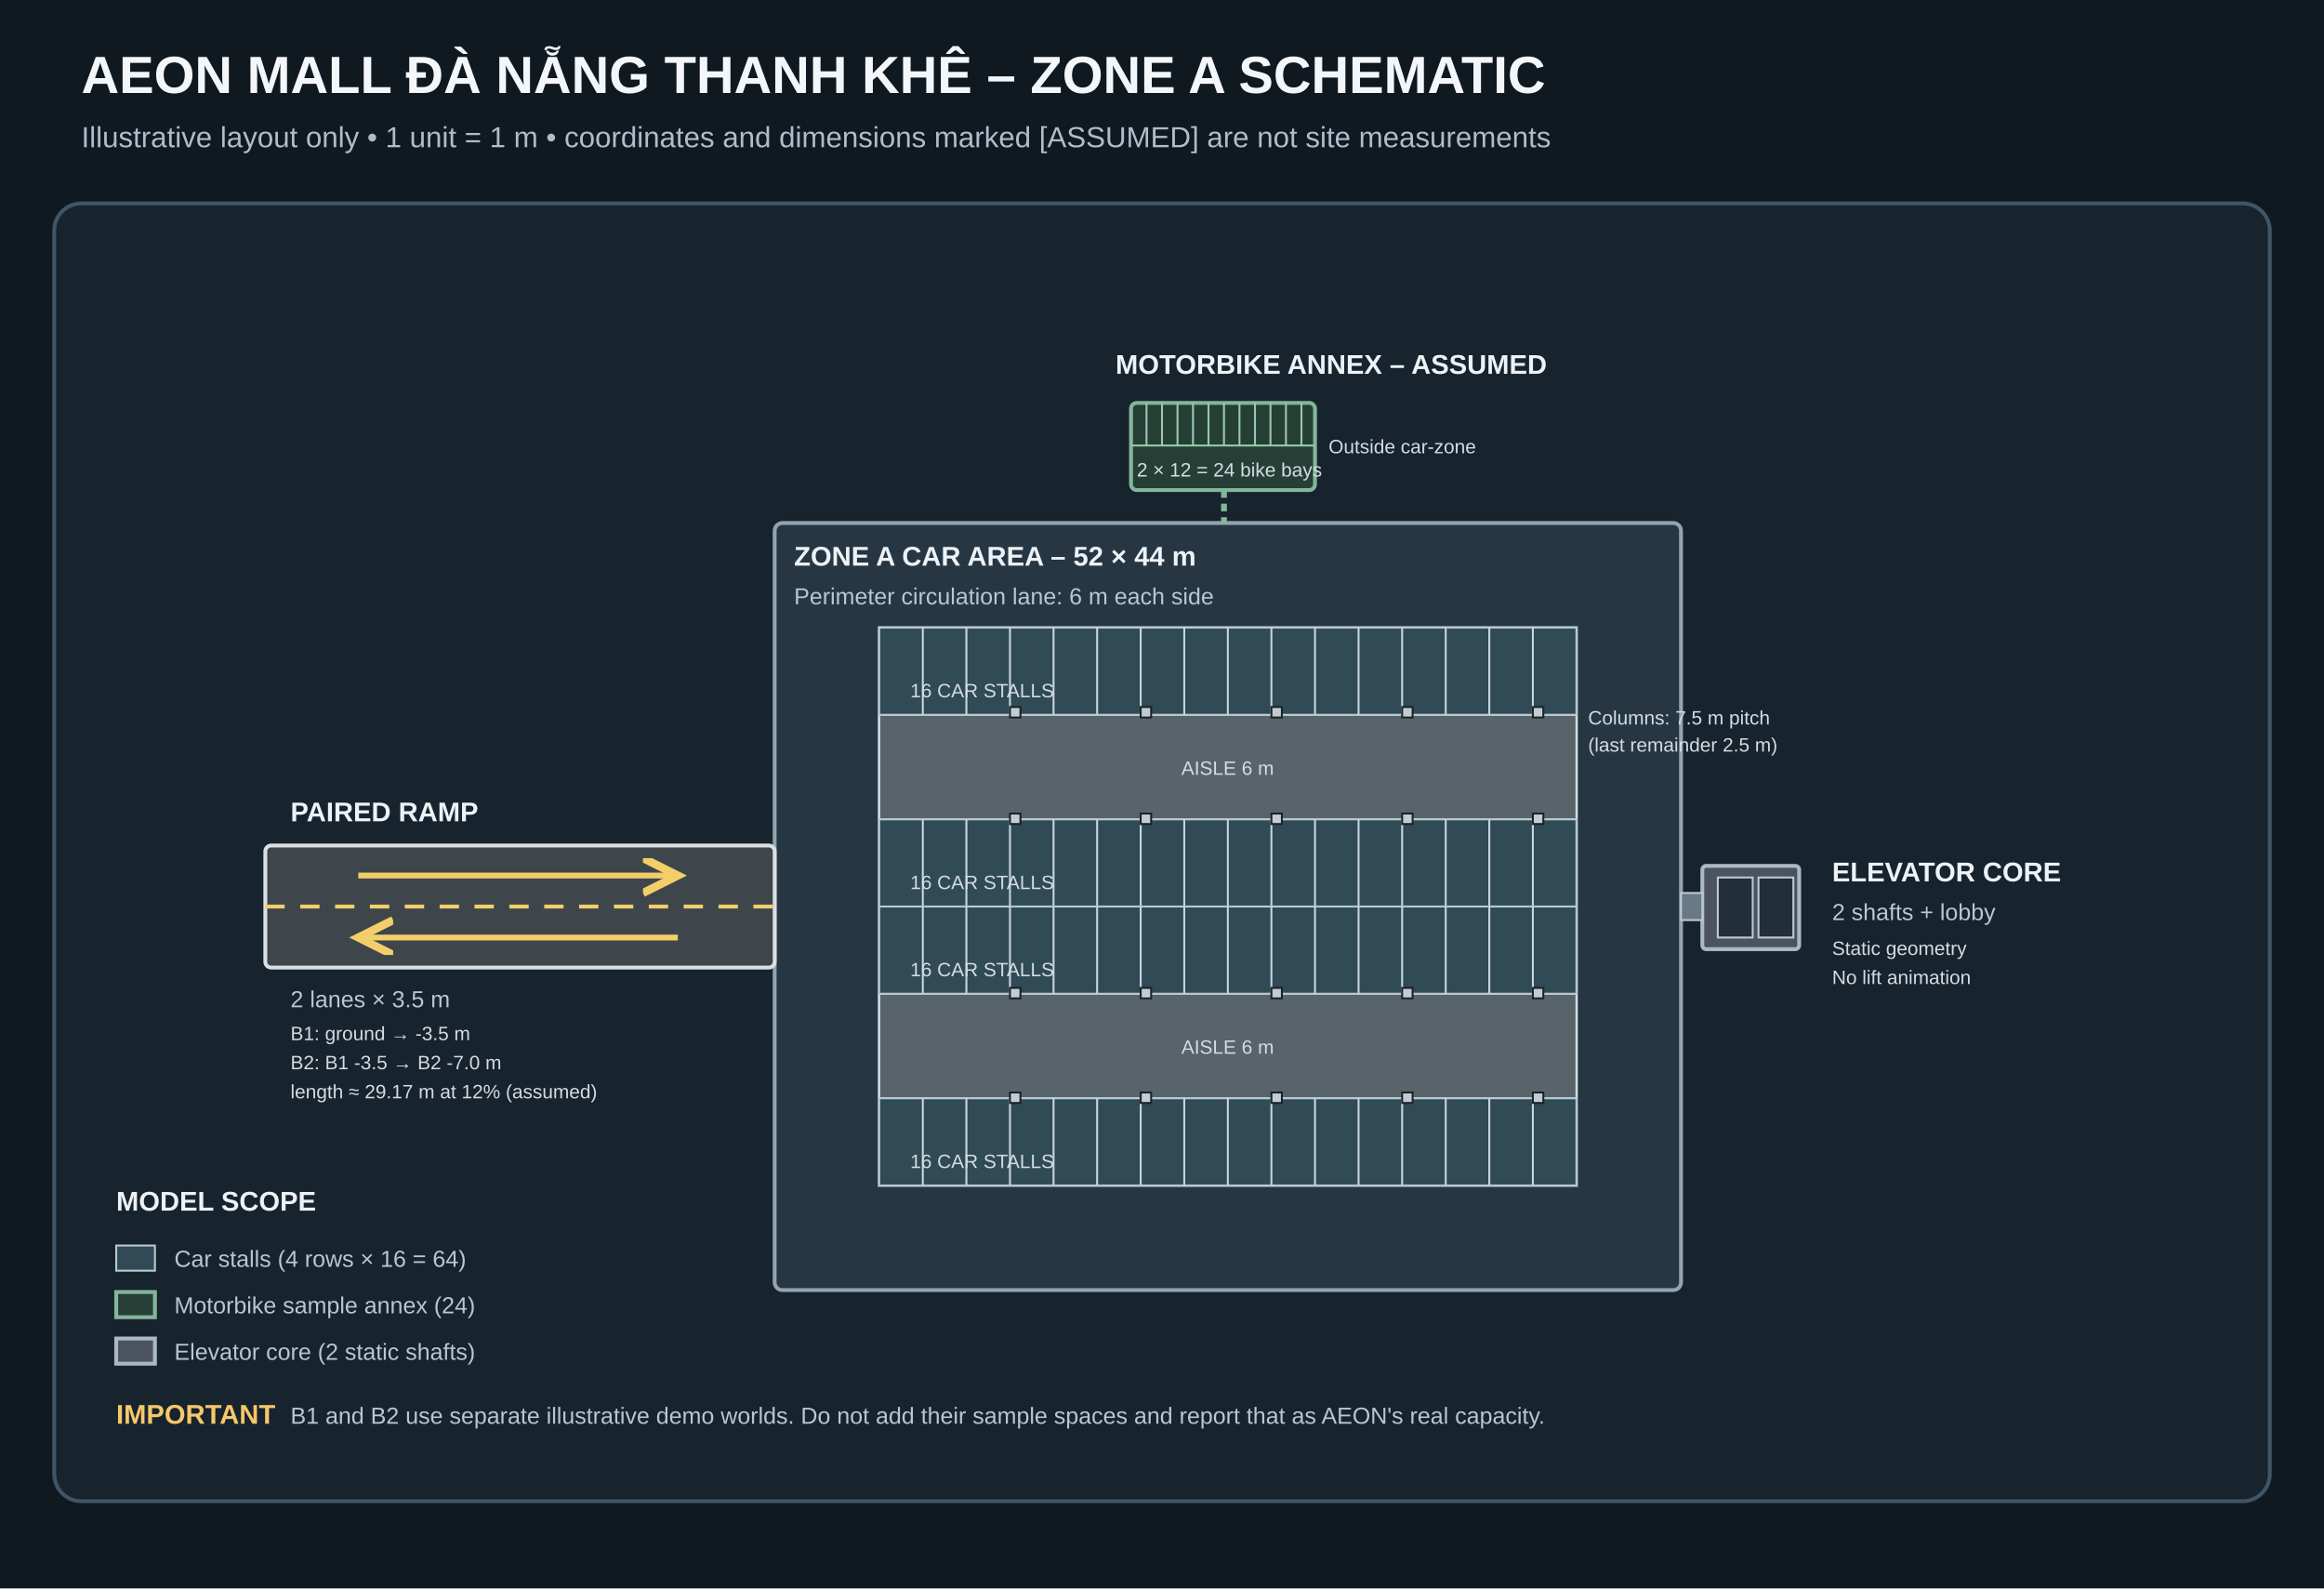
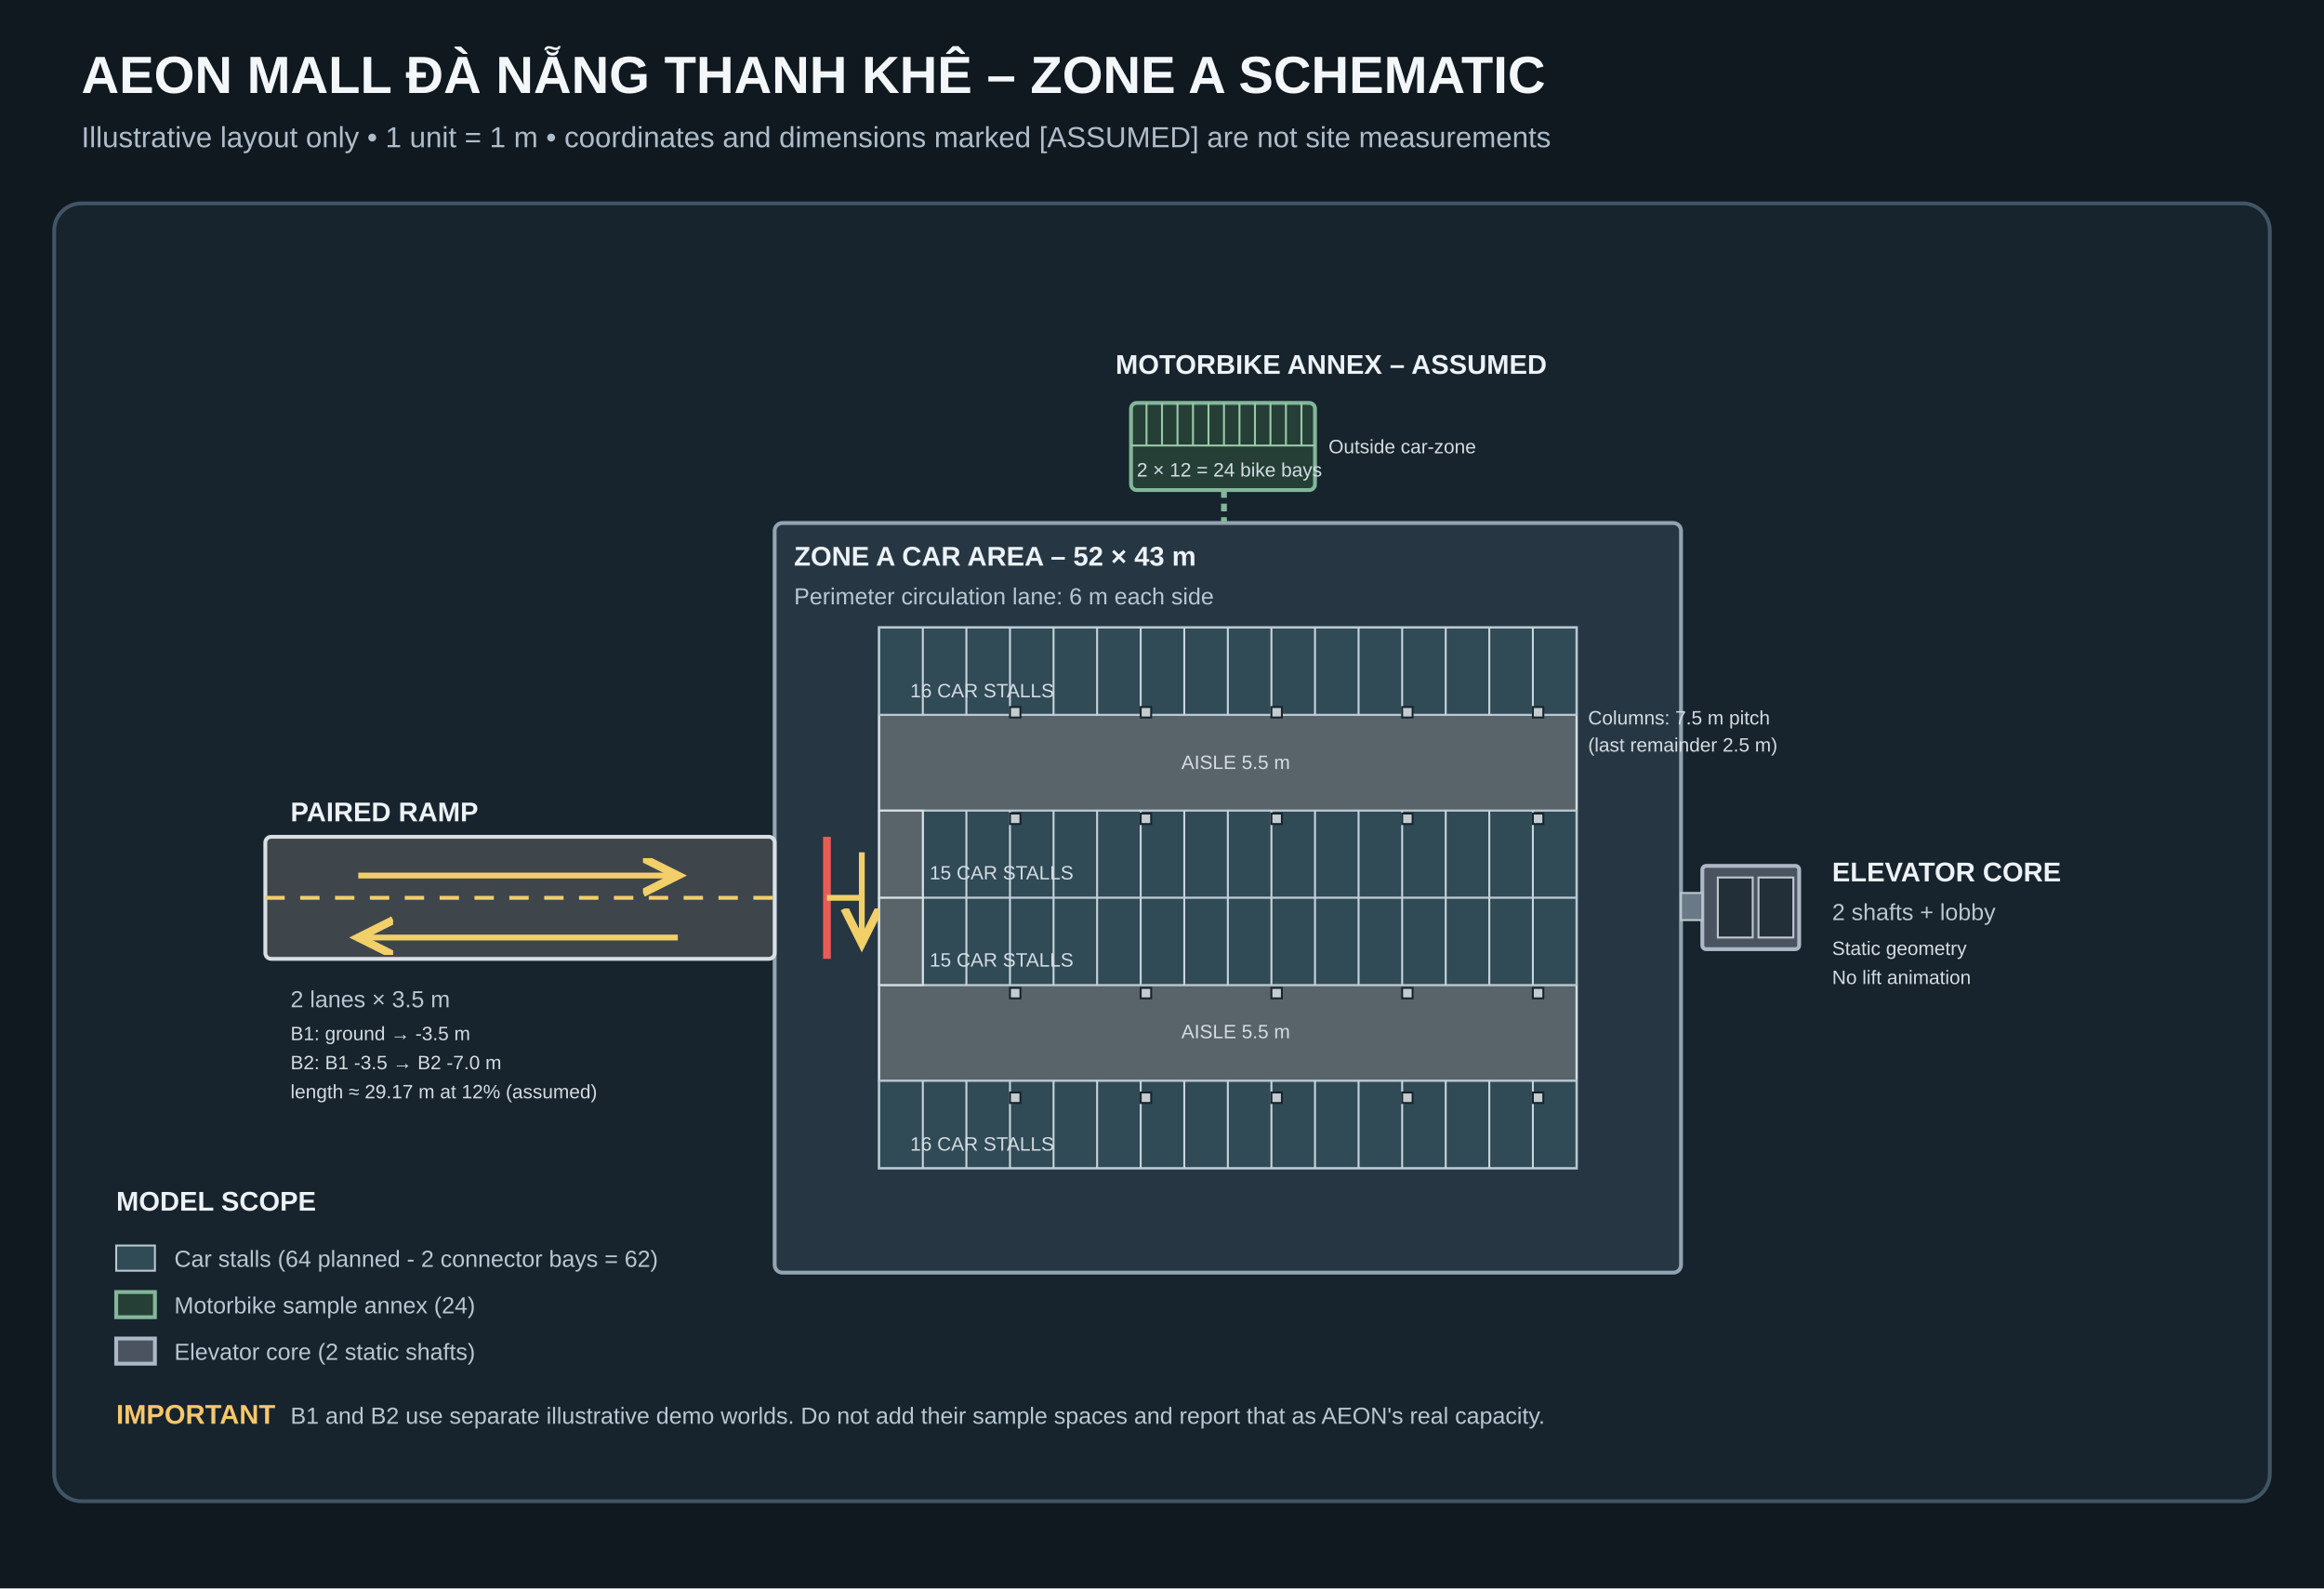
<svg xmlns="http://www.w3.org/2000/svg" width="1200" height="820" viewBox="0 0 1200 820">
  <defs>
    <style>
      .bg{fill:#101820}.panel{fill:#17232d;stroke:#405565;stroke-width:2}.title{fill:#f4f7fa;font:700 27px Arial}.sub{fill:#aebdca;font:15px Arial}.label{fill:#ecf2f6;font:700 14px Arial}.small{fill:#b8c7d1;font:12px Arial}.tiny{fill:#d4dce2;font:10px Arial}.zone{fill:#263642;stroke:#91a4b2;stroke-width:2}.core{fill:#344651;stroke:#a9bbc5;stroke-width:1.5}.stall{fill:#304a56;stroke:#b8c9d2;stroke-width:1}.aisle{fill:#59636a;stroke:#d7dfe4;stroke-width:1}.ramp{fill:#3e464c;stroke:#d9e0e4;stroke-width:2}.bike{fill:#253f36;stroke:#83b69a;stroke-width:2}.lift{fill:#4b5360;stroke:#abb9c6;stroke-width:2}.column{fill:#c5ccd1;stroke:#18242b;stroke-width:1}.warn{fill:#f6c76a}.line{stroke:#dce4e9;stroke-width:2;fill:none}.arrow{stroke:#f2cf69;stroke-width:3;fill:none;marker-end:url(#arr)}
    </style>
    <marker id="arr" markerWidth="8" markerHeight="8" refX="6" refY="3" orient="auto">
      <path d="M0,0 L6,3 L0,6" fill="none" stroke="#f2cf69" stroke-width="1.4" />
    </marker>
  </defs>
  <rect class="bg" width="1200" height="820" />
  <text class="title" x="42" y="48">AEON MALL ĐÀ NẴNG THANH KHÊ – ZONE A SCHEMATIC</text>
  <text class="sub" x="42" y="76">Illustrative layout only • 1 unit = 1 m • coordinates and dimensions marked [ASSUMED] are not site measurements</text>
  <rect class="panel" x="28" y="105" width="1144" height="670" rx="14" />
-   <rect class="zone" x="400" y="270" width="468" height="396" rx="4" />
-   <text class="label" x="410" y="292">ZONE A CAR AREA – 52 × 44 m</text>
+   <rect class="zone" x="400" y="270" width="468" height="387" rx="4" />
+   <text class="label" x="410" y="292">ZONE A CAR AREA – 52 × 43 m</text>
  <text class="small" x="410" y="312">Perimeter circulation lane: 6 m each side</text>
-   <rect class="core" x="454" y="324" width="360" height="288" />
-   <text class="small" x="464" y="342">Parking core 40 × 32 m</text>
-   <rect class="aisle" x="454" y="369" width="360" height="54" />
-   <rect class="aisle" x="454" y="513" width="360" height="54" />
-   <text class="tiny" x="610" y="400">AISLE 6 m</text>
-   <text class="tiny" x="610" y="544">AISLE 6 m</text>
+   <rect class="core" x="454" y="324" width="360" height="279" />
+   <text class="small" x="464" y="342">Parking core 40 × 31 m</text>
+   <rect class="aisle" x="454" y="369" width="360" height="49.5" />
+   <rect class="aisle" x="454" y="508.5" width="360" height="49.5" />
+   <text class="tiny" x="610" y="397">AISLE 5.5 m</text>
+   <text class="tiny" x="610" y="536">AISLE 5.5 m</text>
  <g id="stalls" fill="none" stroke="#c8d5dc" stroke-width="1">
    <rect class="stall" x="454" y="324" width="360" height="45" />
    <path d="M476.5 324V369 M499 324V369 M521.5 324V369 M544 324V369 M566.5 324V369 M589 324V369 M611.5 324V369 M634 324V369 M656.5 324V369 M679 324V369 M701.5 324V369 M724 324V369 M746.5 324V369 M769 324V369 M791.5 324V369" />
-     <rect class="stall" x="454" y="423" width="360" height="45" />
-     <path d="M476.5 423V468 M499 423V468 M521.5 423V468 M544 423V468 M566.5 423V468 M589 423V468 M611.5 423V468 M634 423V468 M656.5 423V468 M679 423V468 M701.5 423V468 M724 423V468 M746.5 423V468 M769 423V468 M791.5 423V468" />
-     <rect class="stall" x="454" y="468" width="360" height="45" />
-     <path d="M476.5 468V513 M499 468V513 M521.5 468V513 M544 468V513 M566.5 468V513 M589 468V513 M611.5 468V513 M634 468V513 M656.5 468V513 M679 468V513 M701.5 468V513 M724 468V513 M746.5 468V513 M769 468V513 M791.5 468V513" />
-     <rect class="stall" x="454" y="567" width="360" height="45" />
-     <path d="M476.5 567V612 M499 567V612 M521.5 567V612 M544 567V612 M566.5 567V612 M589 567V612 M611.5 567V612 M634 567V612 M656.5 567V612 M679 567V612 M701.5 567V612 M724 567V612 M746.5 567V612 M769 567V612 M791.5 567V612" />
+     <rect class="stall" x="454" y="418.5" width="360" height="45" />
+     <path d="M476.5 418.5V463.5 M499 418.5V463.5 M521.5 418.5V463.5 M544 418.5V463.5 M566.5 418.5V463.5 M589 418.5V463.5 M611.5 418.5V463.5 M634 418.5V463.5 M656.5 418.5V463.5 M679 418.5V463.5 M701.5 418.5V463.5 M724 418.5V463.5 M746.5 418.5V463.5 M769 418.5V463.5 M791.5 418.5V463.5" />
+     <rect class="stall" x="454" y="463.5" width="360" height="45" />
+     <path d="M476.5 463.5V508.5 M499 463.5V508.5 M521.5 463.5V508.5 M544 463.5V508.5 M566.5 463.5V508.5 M589 463.5V508.5 M611.5 463.5V508.5 M634 463.5V508.5 M656.5 463.5V508.5 M679 463.5V508.5 M701.5 463.5V508.5 M724 463.5V508.5 M746.5 463.5V508.5 M769 463.5V508.5 M791.5 463.5V508.5" />
+     <rect class="stall" x="454" y="558" width="360" height="45" />
+     <path d="M476.5 558V603 M499 558V603 M521.5 558V603 M544 558V603 M566.5 558V603 M589 558V603 M611.5 558V603 M634 558V603 M656.5 558V603 M679 558V603 M701.5 558V603 M724 558V603 M746.5 558V603 M769 558V603 M791.5 558V603" />
+     <rect class="aisle" x="454" y="418.5" width="22.5" height="45" />
+     <rect class="aisle" x="454" y="463.5" width="22.5" height="45" />
  </g>
  <text class="tiny" x="470" y="360">16 CAR STALLS</text>
-   <text class="tiny" x="470" y="459">16 CAR STALLS</text>
-   <text class="tiny" x="470" y="504">16 CAR STALLS</text>
-   <text class="tiny" x="470" y="603">16 CAR STALLS</text>
+   <text class="tiny" x="480" y="454">15 CAR STALLS</text>
+   <text class="tiny" x="480" y="499">15 CAR STALLS</text>
+   <text class="tiny" x="470" y="594">16 CAR STALLS</text>
  <g class="column">
    <rect x="521.5" y="365" width="5.4" height="5.4" />
    <rect x="589" y="365" width="5.4" height="5.4" />
    <rect x="656.5" y="365" width="5.4" height="5.4" />
    <rect x="724" y="365" width="5.4" height="5.4" />
    <rect x="791.5" y="365" width="5.4" height="5.4" />
    <rect x="521.5" y="420" width="5.4" height="5.4" />
    <rect x="589" y="420" width="5.4" height="5.4" />
    <rect x="656.5" y="420" width="5.4" height="5.4" />
    <rect x="724" y="420" width="5.4" height="5.4" />
    <rect x="791.5" y="420" width="5.4" height="5.4" />
    <rect x="521.5" y="510" width="5.4" height="5.4" />
    <rect x="589" y="510" width="5.4" height="5.4" />
    <rect x="656.5" y="510" width="5.4" height="5.4" />
    <rect x="724" y="510" width="5.4" height="5.4" />
    <rect x="791.5" y="510" width="5.4" height="5.4" />
    <rect x="521.5" y="564" width="5.4" height="5.4" />
    <rect x="589" y="564" width="5.4" height="5.4" />
    <rect x="656.5" y="564" width="5.4" height="5.4" />
    <rect x="724" y="564" width="5.4" height="5.4" />
    <rect x="791.5" y="564" width="5.4" height="5.4" />
  </g>
  <text class="tiny" x="820" y="374">Columns: 7.5 m pitch</text>
  <text class="tiny" x="820" y="388">(last remainder 2.5 m)</text>
-   <rect class="ramp" x="137" y="436.5" width="263" height="63" rx="3" />
-   <path d="M137 468H400" stroke="#f2cf69" stroke-width="2" stroke-dasharray="10 8" />
+   <rect class="ramp" x="137" y="432" width="263" height="63" rx="3" />
+   <path d="M137 463.5H400" stroke="#f2cf69" stroke-width="2" stroke-dasharray="10 8" />
+   <path d="M427 432V495" stroke="#e85c55" stroke-width="4" />
+   <path class="arrow" d="M427 463.5H445 M445 463.5V440 M445 463.5V487" />
  <path class="arrow" d="M185 452H350" />
  <path class="arrow" d="M350 484H185" />
  <text class="label" x="150" y="424">PAIRED RAMP</text>
  <text class="small" x="150" y="520">2 lanes × 3.5 m</text>
  <text class="tiny" x="150" y="537">B1: ground → -3.5 m</text>
  <text class="tiny" x="150" y="552">B2: B1 -3.5 → B2 -7.0 m</text>
  <text class="tiny" x="150" y="567">length ≈ 29.17 m at 12% (assumed)</text>
  <rect class="bike" x="584" y="208" width="95" height="45" rx="3" />
  <text class="label" x="576" y="193">MOTORBIKE ANNEX – ASSUMED</text>
  <g stroke="#9ac9a9" fill="none" stroke-width="1">
    <path d="M592 208V230 M600 208V230 M608 208V230 M616 208V230 M624 208V230 M632 208V230 M640 208V230 M648 208V230 M656 208V230 M664 208V230 M672 208V230" />
    <path d="M584 230H679" />
  </g>
  <text class="tiny" x="587" y="246">2 × 12 = 24 bike bays</text>
  <path d="M632 253V270" stroke="#83b69a" stroke-width="3" stroke-dasharray="4 3" />
  <text class="tiny" x="686" y="234">Outside car-zone</text>
  <rect class="lift" x="879" y="447" width="50" height="43" rx="2" />
  <rect x="887" y="453" width="18" height="31" fill="#222f38" stroke="#bdc9d1" />
  <rect x="908" y="453" width="18" height="31" fill="#222f38" stroke="#bdc9d1" />
  <rect x="868" y="461" width="11" height="14" fill="#697986" stroke="#bdc9d1" />
  <text class="label" x="946" y="455">ELEVATOR CORE</text>
  <text class="small" x="946" y="475">2 shafts + lobby</text>
  <text class="tiny" x="946" y="493">Static geometry</text>
  <text class="tiny" x="946" y="508">No lift animation</text>
  <g transform="translate(60 625)">
    <text class="label" x="0" y="0">MODEL SCOPE</text>
    <rect class="stall" x="0" y="18" width="20" height="13" />
-     <text class="small" x="30" y="29">Car stalls (4 rows × 16 = 64)</text>
+     <text class="small" x="30" y="29">Car stalls (64 planned - 2 connector bays = 62)</text>
    <rect class="bike" x="0" y="42" width="20" height="13" />
    <text class="small" x="30" y="53">Motorbike sample annex (24)</text>
    <rect class="lift" x="0" y="66" width="20" height="13" />
    <text class="small" x="30" y="77">Elevator core (2 static shafts)</text>
  </g>
  <g transform="translate(60 735)">
    <text class="warn" x="0" y="0" style="font:700 14px Arial">IMPORTANT</text>
    <text class="small" x="90" y="0">B1 and B2 use separate illustrative demo worlds. Do not add their sample spaces and report that as AEON's real capacity.</text>
  </g>
</svg>
